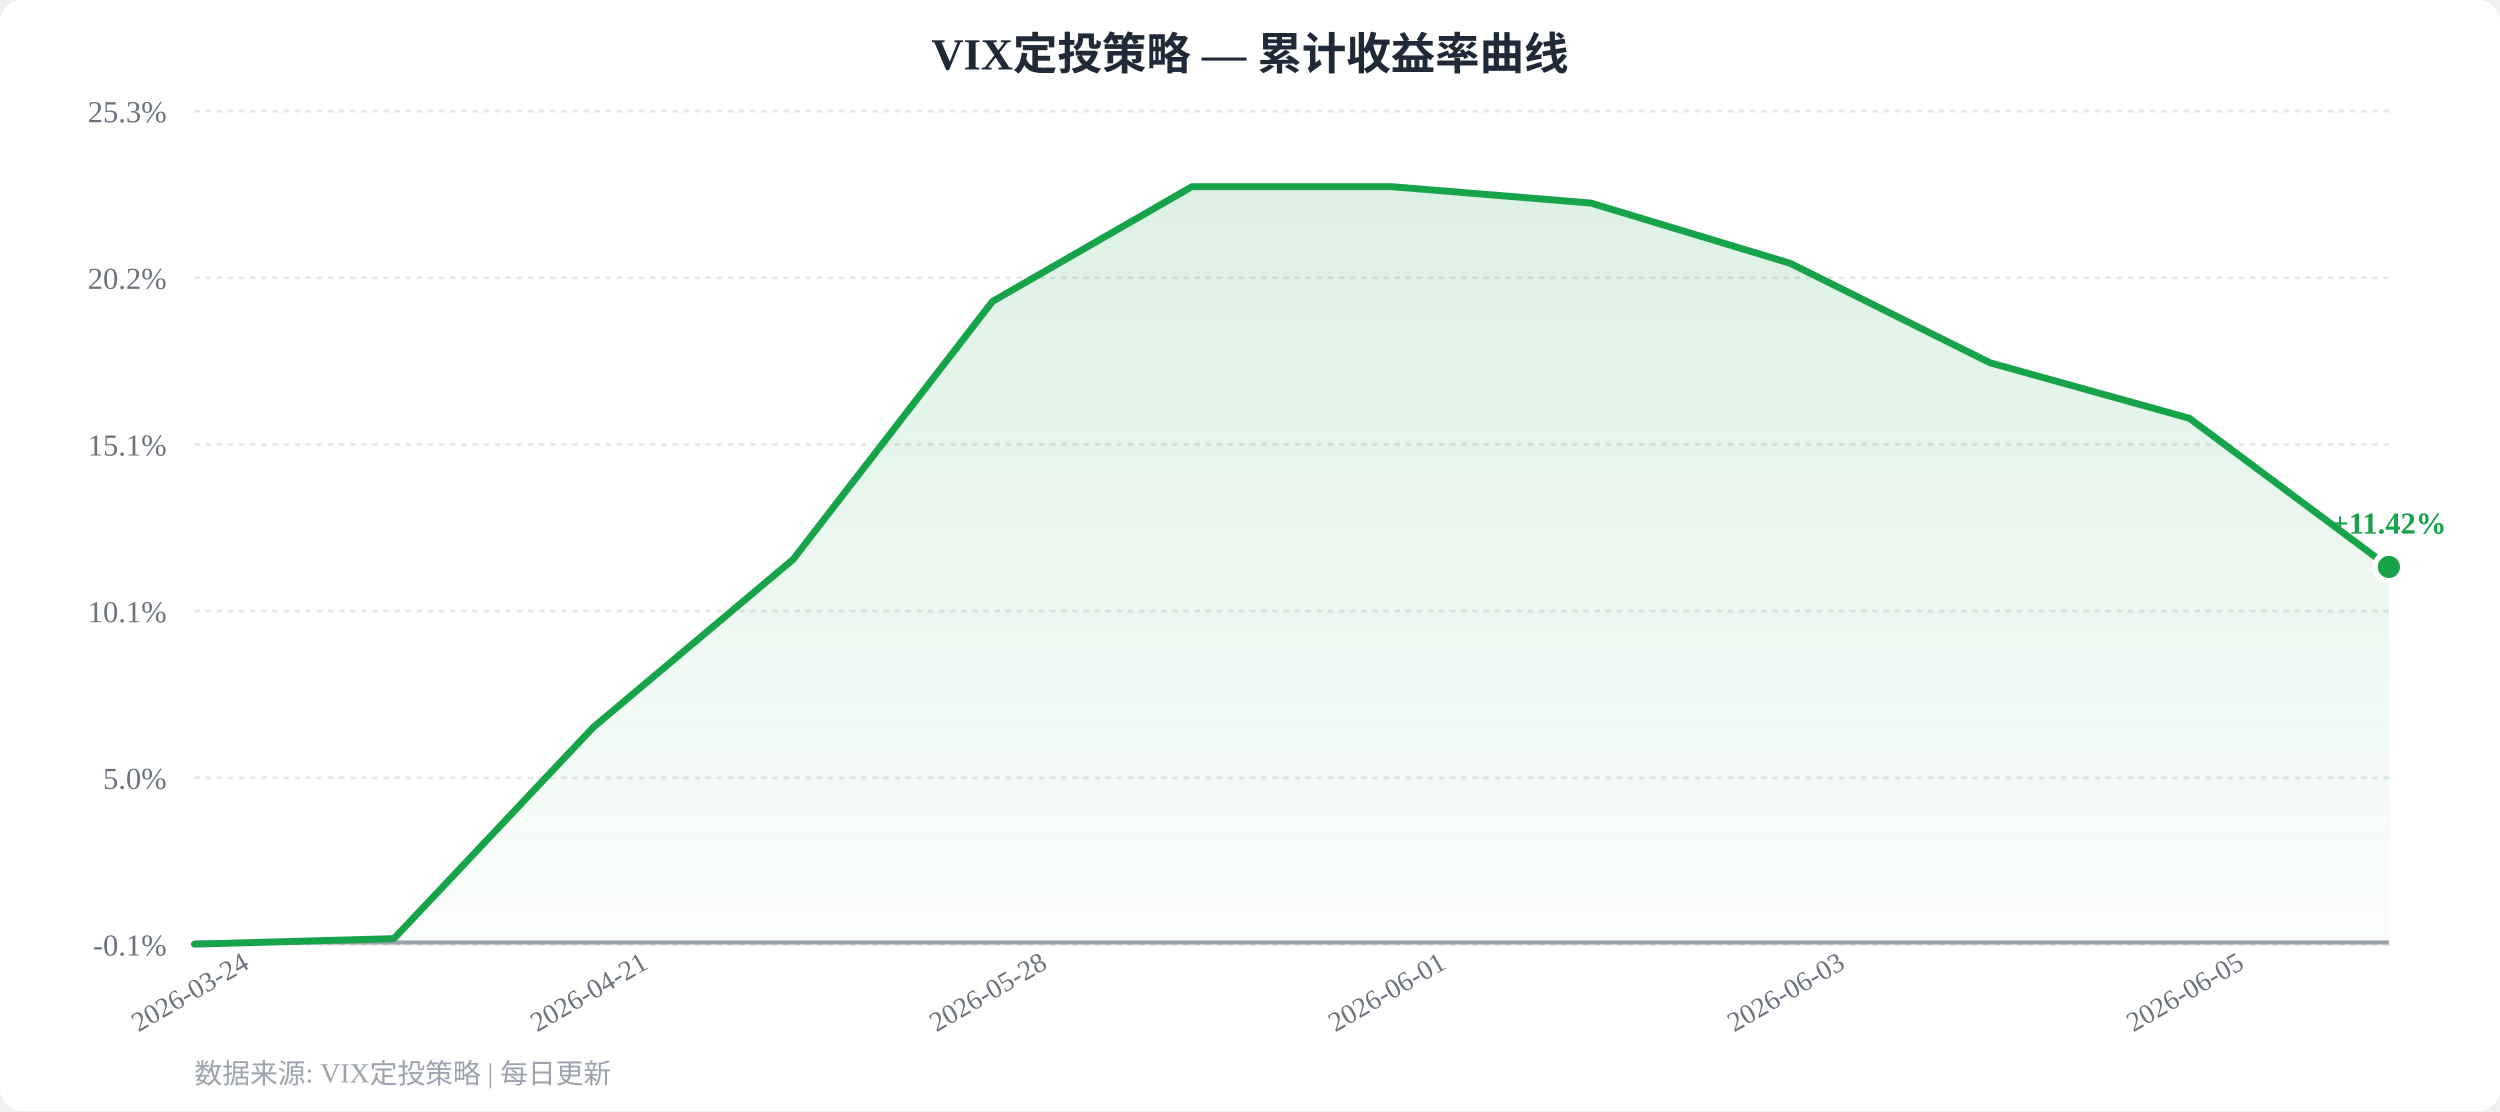
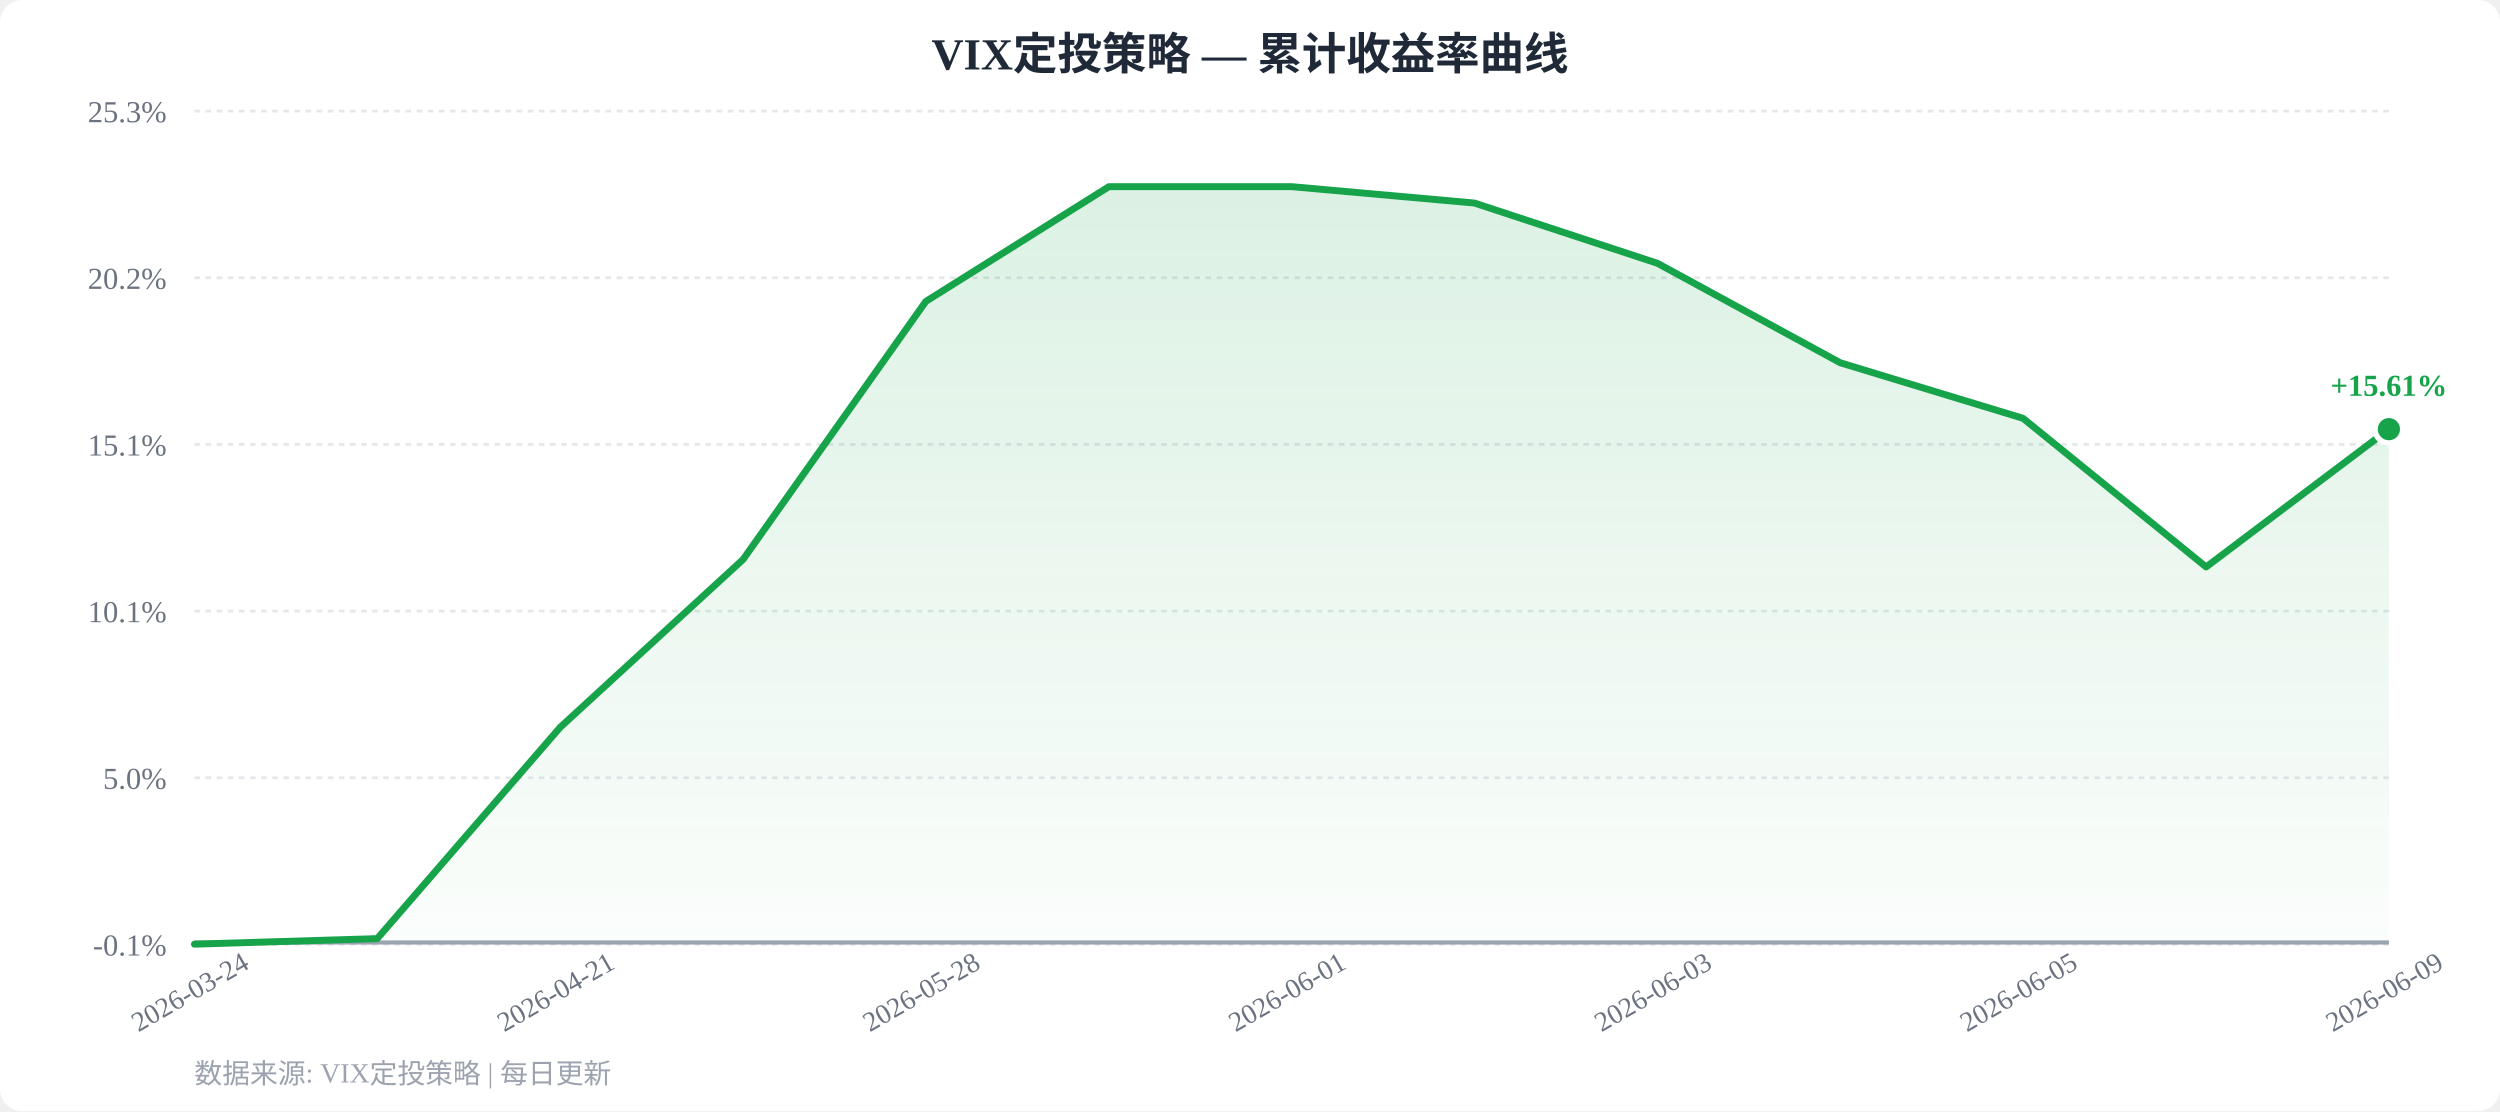
<svg xmlns="http://www.w3.org/2000/svg" viewBox="0 0 900 400" width="100%" height="100%">
  <defs>
    <linearGradient id="areaGradient" x1="0" y1="0" x2="0" y2="1">
      <stop offset="0%" stop-color="#16a34a" stop-opacity="0.15" />
      <stop offset="100%" stop-color="#16a34a" stop-opacity="0.02" />
    </linearGradient>
  </defs>
  <rect width="900" height="400" fill="#ffffff" rx="8" />
  <text x="450.0" y="25" text-anchor="middle" font-size="16" font-weight="bold" fill="#1f2937">VIX定投策略 — 累计收益率曲线</text>
  <line x1="70" y1="340.0" x2="860" y2="340.0" stroke="#e5e7eb" stroke-width="1" stroke-dasharray="2,2" />
  <line x1="70" y1="280.0" x2="860" y2="280.0" stroke="#e5e7eb" stroke-width="1" stroke-dasharray="2,2" />
  <line x1="70" y1="220.0" x2="860" y2="220.0" stroke="#e5e7eb" stroke-width="1" stroke-dasharray="2,2" />
  <line x1="70" y1="160.0" x2="860" y2="160.0" stroke="#e5e7eb" stroke-width="1" stroke-dasharray="2,2" />
  <line x1="70" y1="100.0" x2="860" y2="100.0" stroke="#e5e7eb" stroke-width="1" stroke-dasharray="2,2" />
  <line x1="70" y1="40.0" x2="860" y2="40.0" stroke="#e5e7eb" stroke-width="1" stroke-dasharray="2,2" />
  <line x1="70" y1="339.3" x2="860" y2="339.3" stroke="#9ca3af" stroke-width="1.5" />
-   <path d="M70.0,339.9 L141.8,337.9 L213.6,261.8 L285.5,201.4 L357.3,108.5 L429.1,67.2 L500.9,67.2 L572.7,73.1 L644.5,94.8 L716.4,130.6 L788.2,150.6 L860.0,204.1 L860.0,339.3 L70.0,339.3 Z" fill="url(#areaGradient)" stroke="none" />
-   <path d="M70.0,339.9 L141.8,337.9 L213.6,261.8 L285.5,201.4 L357.3,108.5 L429.1,67.2 L500.9,67.2 L572.7,73.1 L644.5,94.8 L716.4,130.6 L788.2,150.6 L860.0,204.1" fill="none" stroke="#16a34a" stroke-width="2.5" stroke-linejoin="round" stroke-linecap="round" />
-   <circle cx="860.0" cy="204.1" r="5" fill="#16a34a" stroke="#ffffff" stroke-width="2" />
-   <text x="860.0" y="192.1" text-anchor="middle" font-size="11" font-weight="bold" fill="#16a34a">+11.42%</text>
+   <path d="M70.0,339.9 L135.8,337.9 L201.7,261.8 L267.5,201.4 L333.3,108.5 L399.2,67.2 L465.0,67.2 L530.8,73.1 L596.7,94.8 L662.5,130.6 L728.3,150.6 L794.2,204.1 L860.0,154.5 L860.0,339.3 L70.0,339.3 Z" fill="url(#areaGradient)" stroke="none" />
+   <path d="M70.0,339.9 L135.8,337.9 L201.7,261.8 L267.5,201.4 L333.3,108.5 L399.2,67.2 L465.0,67.2 L530.8,73.1 L596.7,94.8 L662.5,130.6 L728.3,150.6 L794.2,204.1 L860.0,154.5" fill="none" stroke="#16a34a" stroke-width="2.5" stroke-linejoin="round" stroke-linecap="round" />
+   <circle cx="860.0" cy="154.5" r="5" fill="#16a34a" stroke="#ffffff" stroke-width="2" />
+   <text x="860.0" y="142.5" text-anchor="middle" font-size="11" font-weight="bold" fill="#16a34a">+15.61%</text>
  <text x="60" y="344.0" text-anchor="end" font-size="11" fill="#6b7280">-0.1%</text>
  <text x="60" y="284.0" text-anchor="end" font-size="11" fill="#6b7280">5.0%</text>
  <text x="60" y="224.0" text-anchor="end" font-size="11" fill="#6b7280">10.1%</text>
  <text x="60" y="164.0" text-anchor="end" font-size="11" fill="#6b7280">15.1%</text>
  <text x="60" y="104.0" text-anchor="end" font-size="11" fill="#6b7280">20.2%</text>
  <text x="60" y="44.0" text-anchor="end" font-size="11" fill="#6b7280">25.3%</text>
  <text x="70.0" y="360" text-anchor="middle" font-size="10" fill="#6b7280" transform="rotate(-30 70.0,360)">2026-03-24</text>
-   <text x="213.6" y="360" text-anchor="middle" font-size="10" fill="#6b7280" transform="rotate(-30 213.6,360)">2026-04-21</text>
-   <text x="357.3" y="360" text-anchor="middle" font-size="10" fill="#6b7280" transform="rotate(-30 357.3,360)">2026-05-28</text>
-   <text x="500.9" y="360" text-anchor="middle" font-size="10" fill="#6b7280" transform="rotate(-30 500.9,360)">2026-06-01</text>
-   <text x="644.5" y="360" text-anchor="middle" font-size="10" fill="#6b7280" transform="rotate(-30 644.5,360)">2026-06-03</text>
-   <text x="788.2" y="360" text-anchor="middle" font-size="10" fill="#6b7280" transform="rotate(-30 788.2,360)">2026-06-05</text>
+   <text x="201.7" y="360" text-anchor="middle" font-size="10" fill="#6b7280" transform="rotate(-30 201.7,360)">2026-04-21</text>
+   <text x="333.3" y="360" text-anchor="middle" font-size="10" fill="#6b7280" transform="rotate(-30 333.3,360)">2026-05-28</text>
+   <text x="465.0" y="360" text-anchor="middle" font-size="10" fill="#6b7280" transform="rotate(-30 465.0,360)">2026-06-01</text>
+   <text x="596.7" y="360" text-anchor="middle" font-size="10" fill="#6b7280" transform="rotate(-30 596.7,360)">2026-06-03</text>
+   <text x="728.3" y="360" text-anchor="middle" font-size="10" fill="#6b7280" transform="rotate(-30 728.3,360)">2026-06-05</text>
+   <text x="860.0" y="360" text-anchor="middle" font-size="10" fill="#6b7280" transform="rotate(-30 860.0,360)">2026-06-09</text>
  <text x="70" y="390" font-size="10" fill="#9ca3af">数据来源: VIX定投策略 | 每日更新</text>
</svg>
